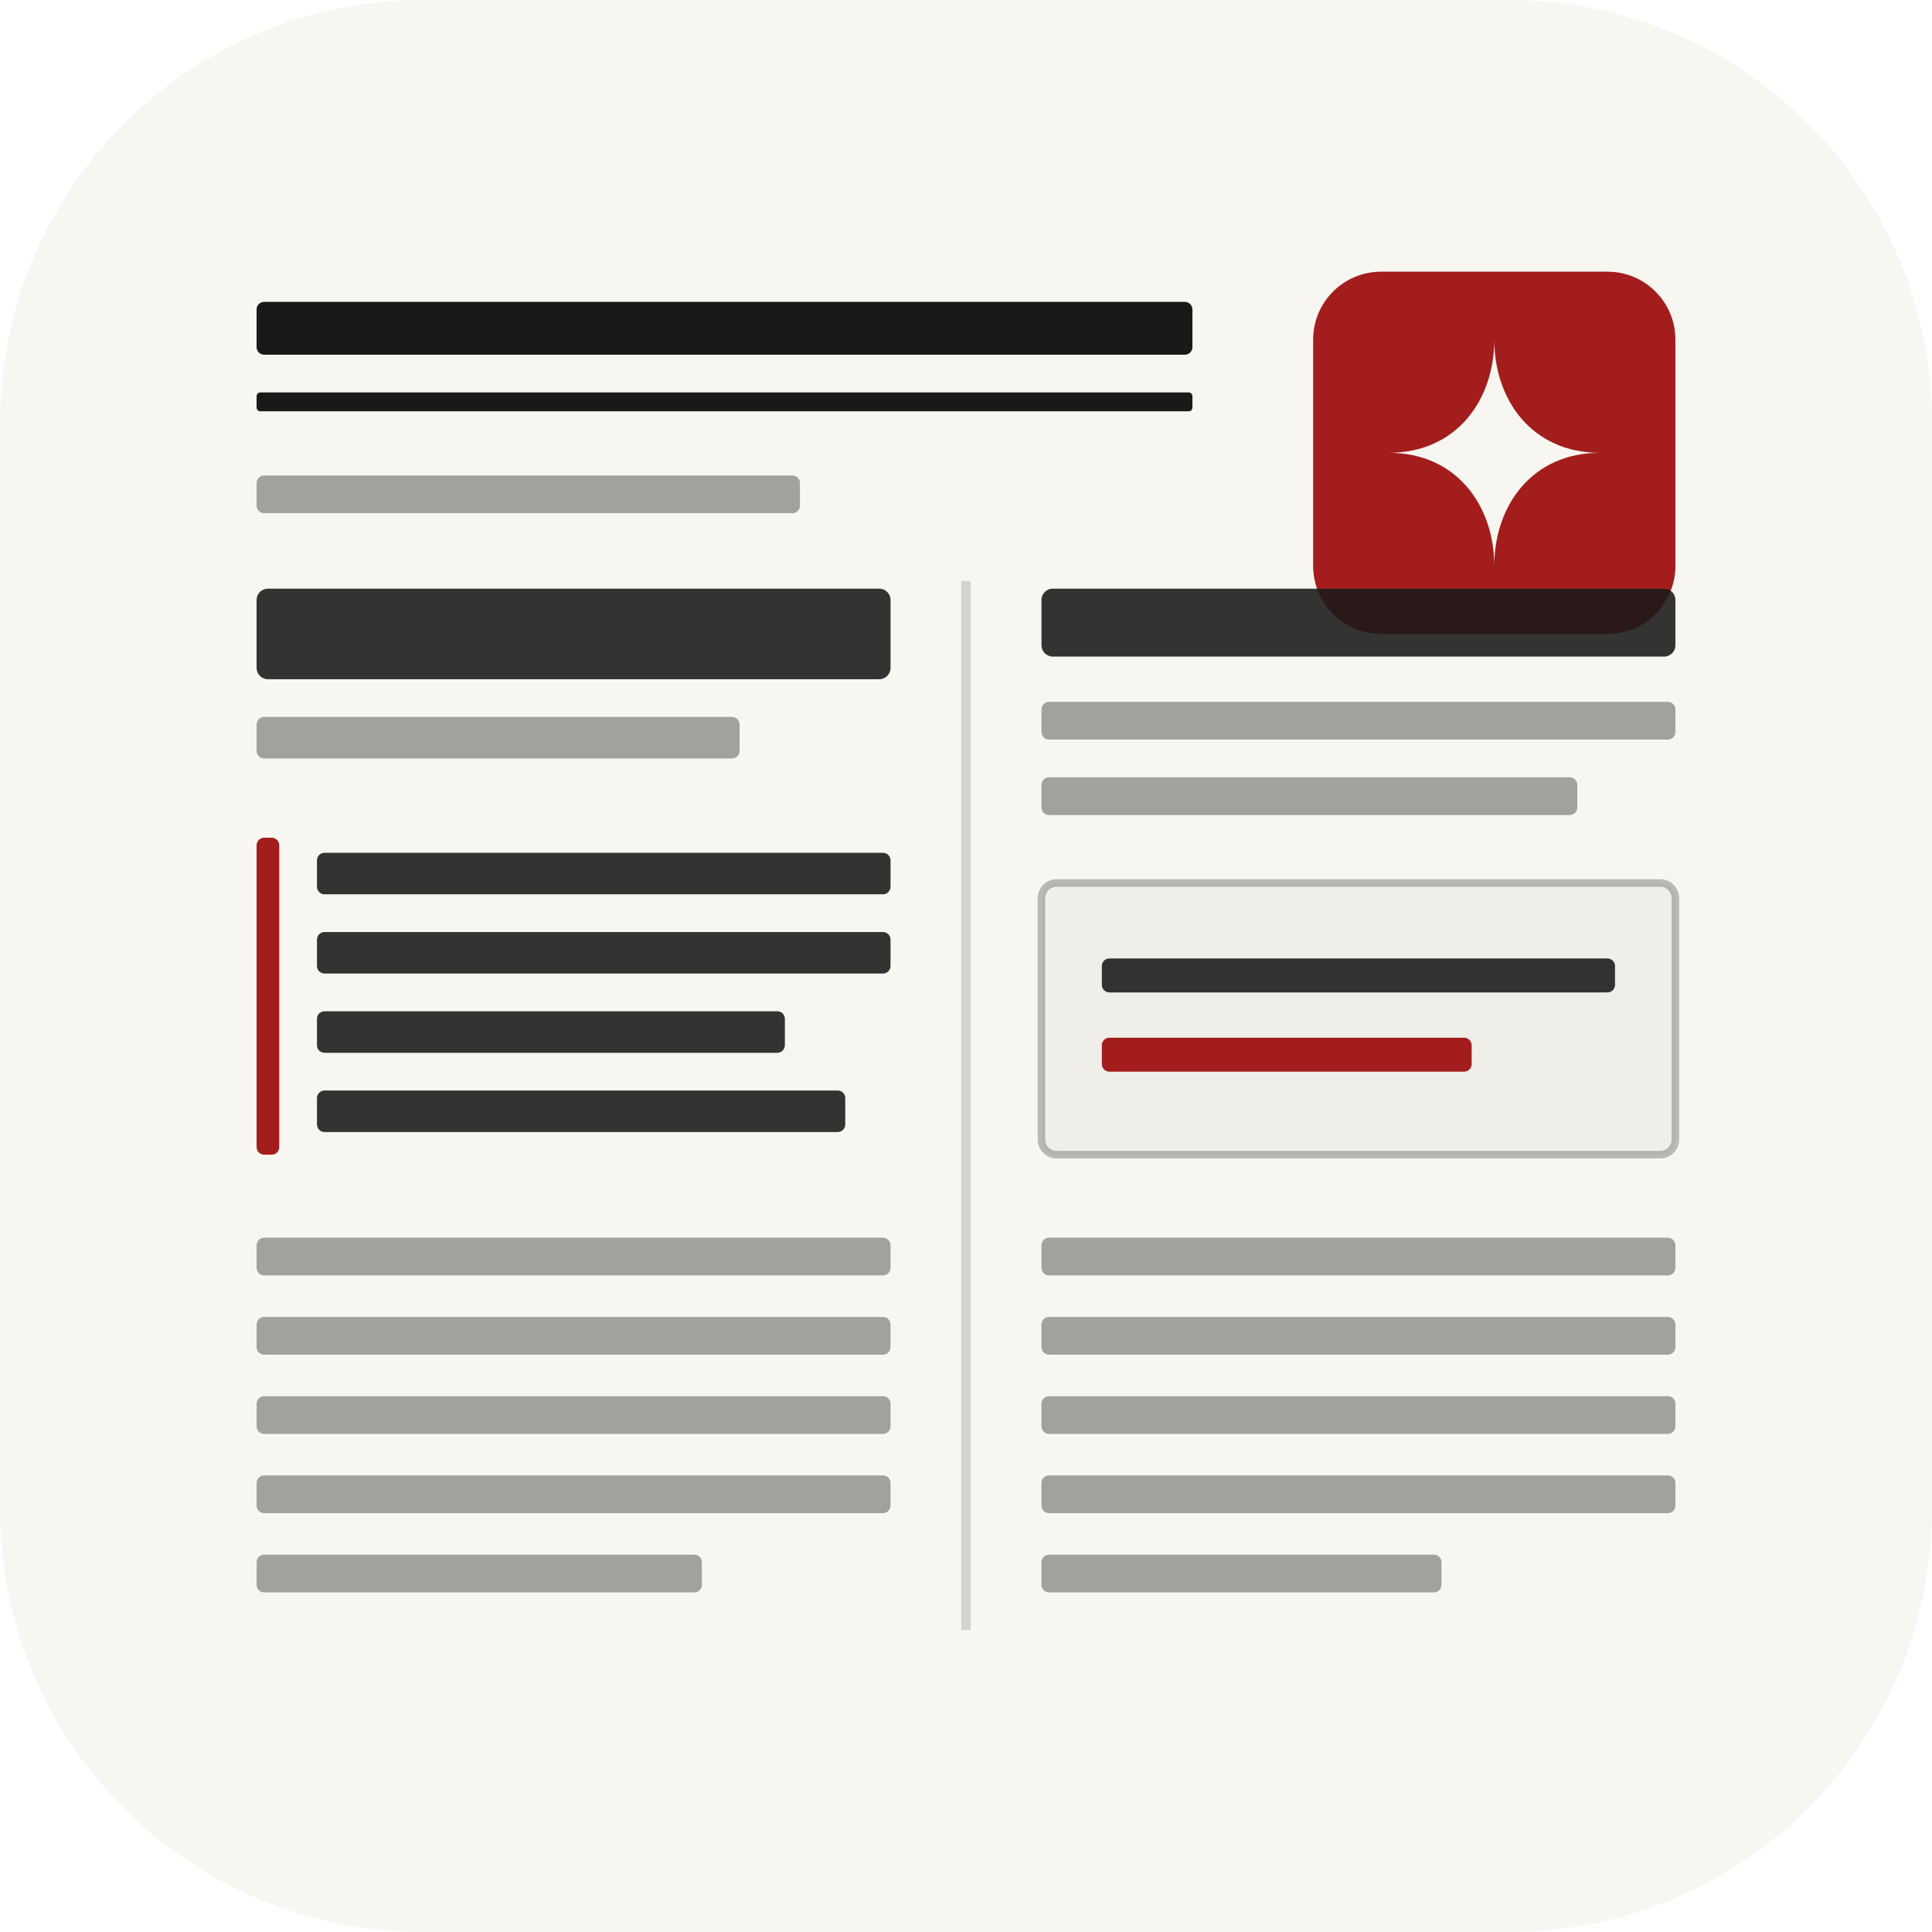
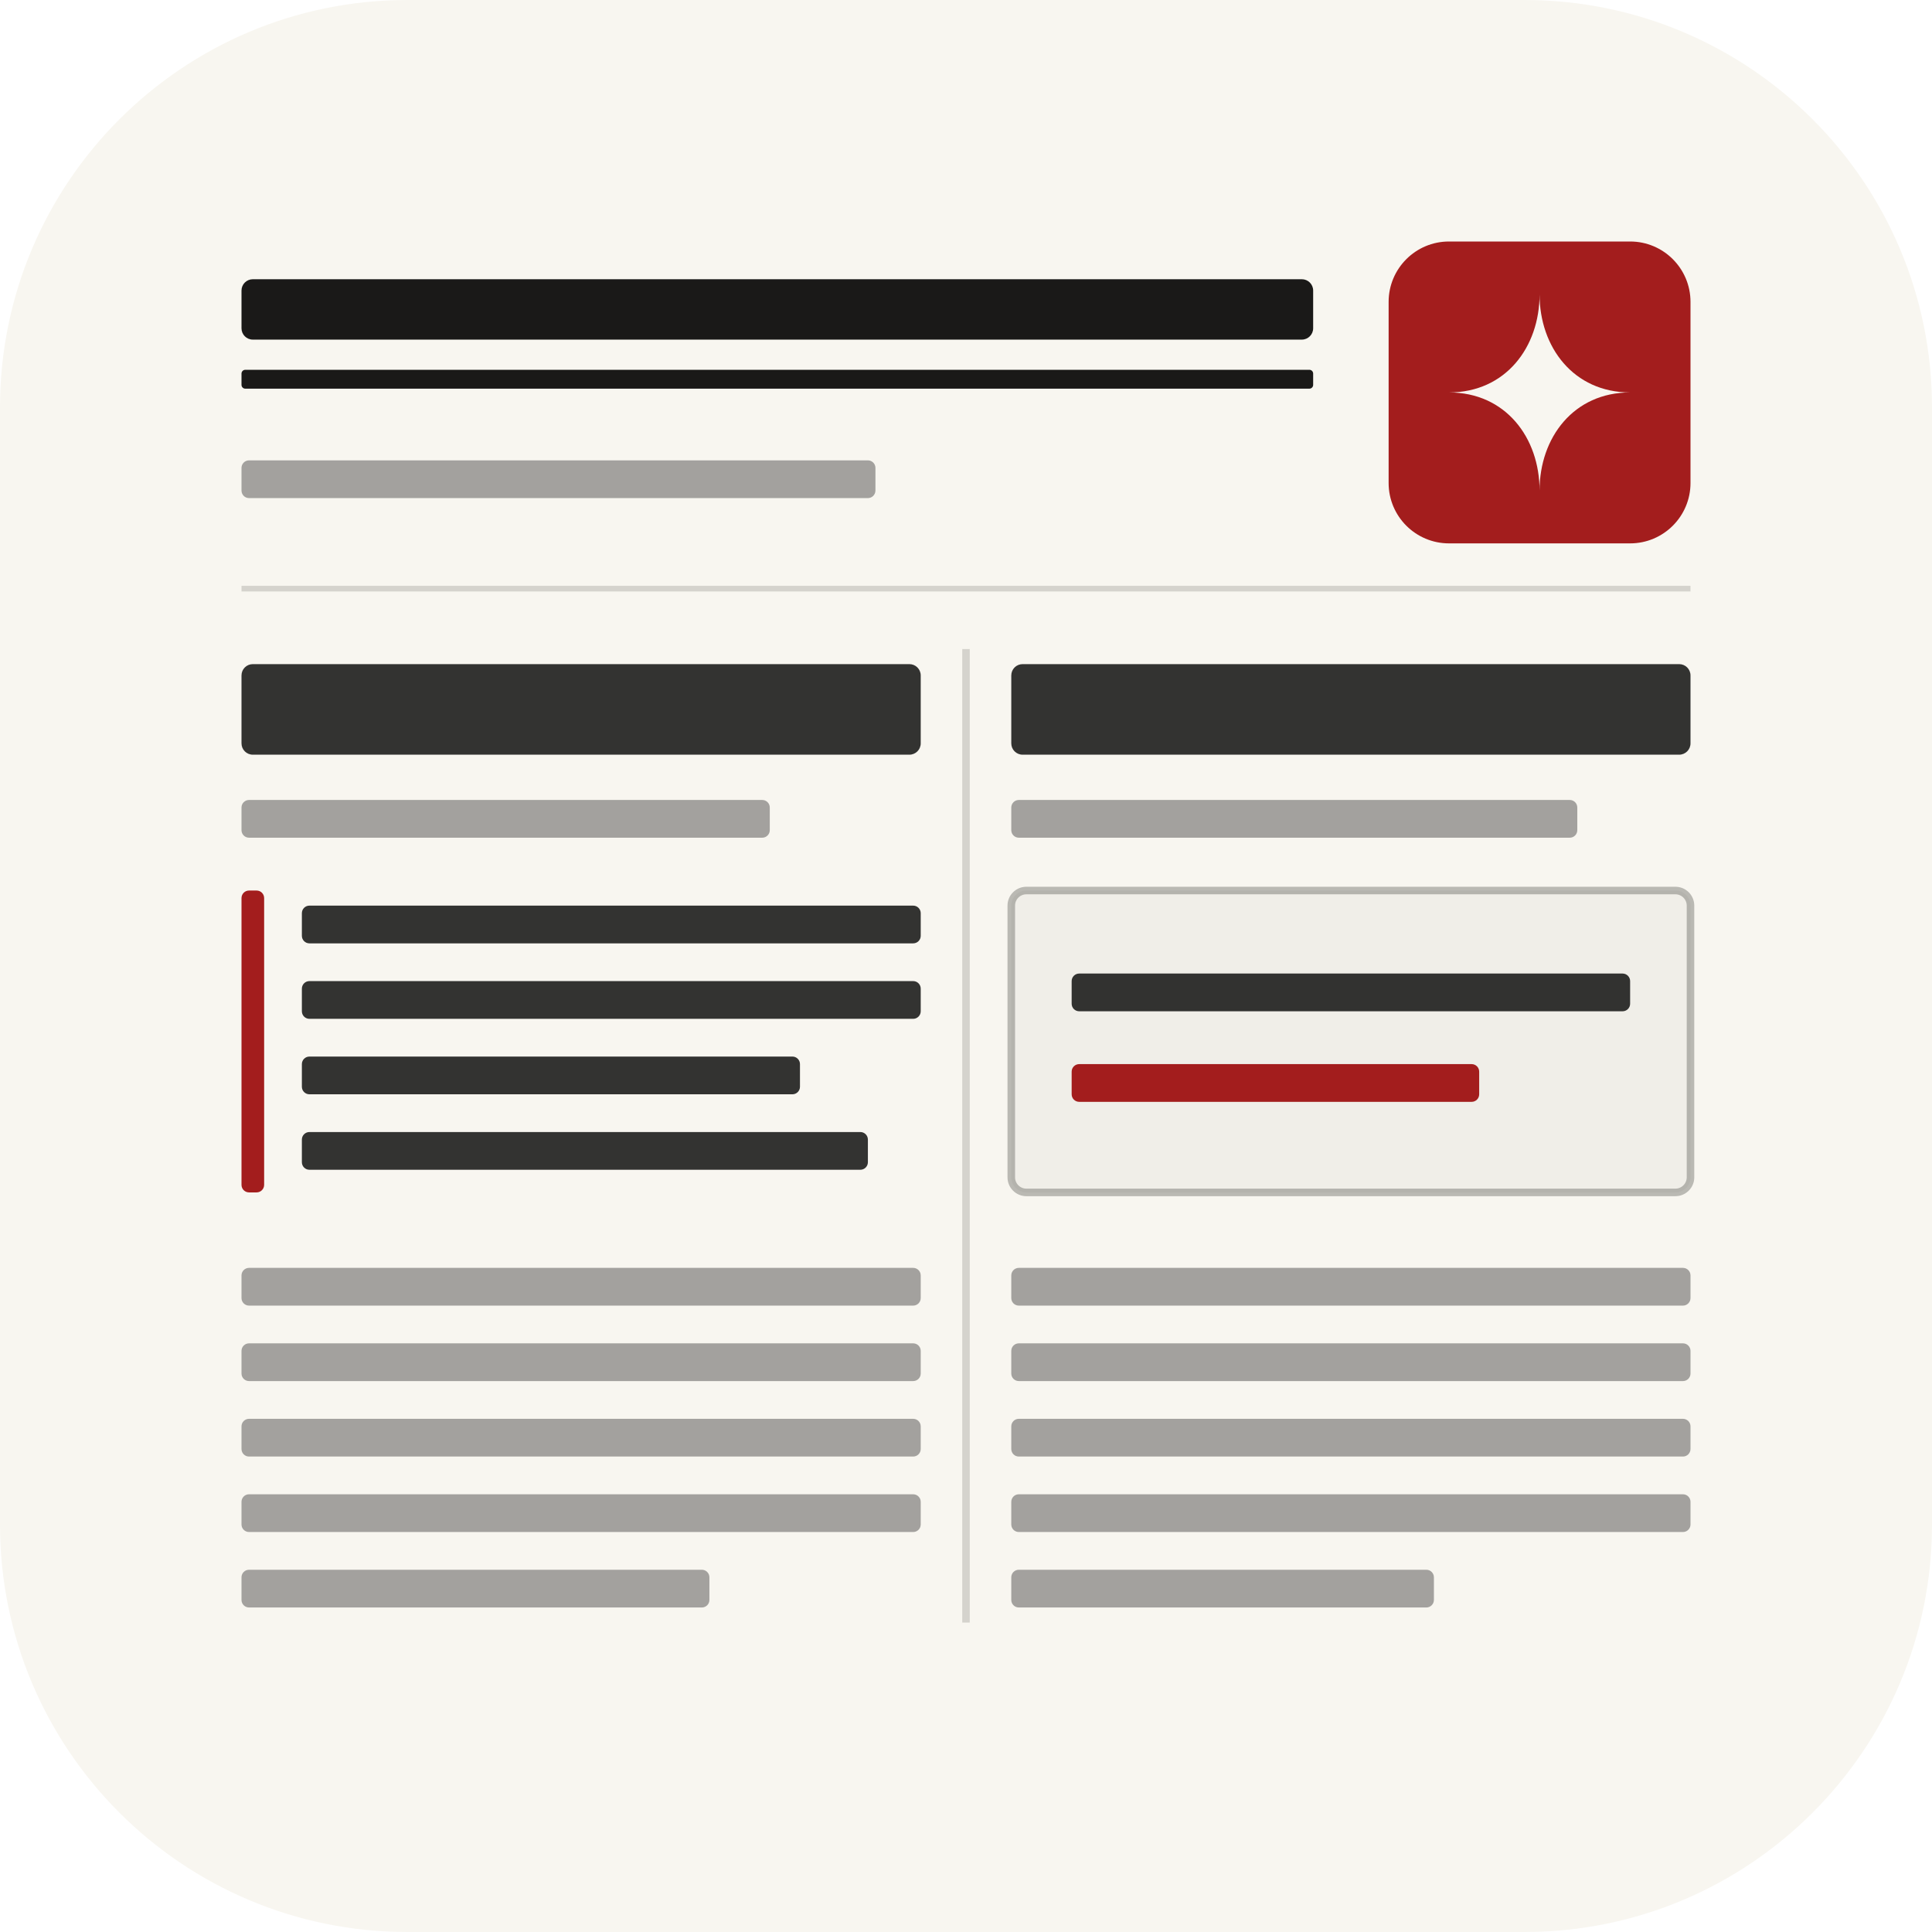
<svg xmlns="http://www.w3.org/2000/svg" viewBox="0 0 512 512" width="512" height="512">
  <style>
    .plate { fill: #F8F6F0; }
    .ink { fill: #1A1918; }
    .ink-sub { fill: #1A1918; fill-opacity: 0.38; }
    .ink-head { fill: #1A1918; fill-opacity: 0.88; }
-     .rule { stroke: #1A1918; stroke-opacity: 0.16; }
+     .rule-faint { stroke: #1A1918; stroke-opacity: 0.16; }
    .card-border { stroke: #1A1918; stroke-opacity: 0.28; }
    .card-bg { fill: #1A1918; fill-opacity: 0.035; }
    .crimson { fill: #A31D1D; }
    .on-crimson { fill: #F8F6F0; }

    @media (prefers-color-scheme: dark) {
      .plate { fill: #16181D; }
      .ink { fill: #ECE8DF; }
      .ink-sub { fill: #ECE8DF; fill-opacity: 0.38; }
      .ink-head { fill: #ECE8DF; fill-opacity: 0.88; }
-       .rule { stroke: #ECE8DF; stroke-opacity: 0.18; }
+       .rule-faint { stroke: #ECE8DF; stroke-opacity: 0.18; }
      .card-border { stroke: #ECE8DF; stroke-opacity: 0.32; }
      .card-bg { fill: #ECE8DF; fill-opacity: 0.05; }
      .crimson { fill: #C52828; }
      .on-crimson { fill: #16181D; }
    }
  </style>
-   <rect class="plate" width="512" height="512" rx="112" />
-   <rect class="ink" x="68" y="80" width="248" height="14" rx="2" />
-   <rect class="ink" x="68" y="104" width="248" height="5" rx="1" />
-   <g transform="translate(348, 72)">
-     <rect class="crimson" width="96" height="96" rx="18" />
-     <path class="on-crimson" d="M48 18 C48 34 38 48 20 48 C38 48 48 62 48 78 C48 62 58 48 76 48 C58 48 48 34 48 18 Z" />
+   <rect class="plate" width="512" height="512" rx="108" />
+   <rect class="ink" x="64" y="74" width="284" height="16" rx="3" />
+   <rect class="ink" x="64" y="98" width="284" height="5" rx="1" />
+   <rect class="ink-sub" x="64" y="122" width="168" height="10" rx="2" />
+   <g transform="translate(368, 64)">
+     <rect class="crimson" width="80" height="80" rx="16" />
+     <path class="on-crimson" d="M40 14 C40 28 31 40 16 40 C31 40 40 52 40 66 C40 52 49 40 64 40 C49 40 40 28 40 14 Z" />
  </g>
-   <rect class="ink-sub" x="68" y="126" width="144" height="10" rx="2" />
-   <line class="rule" x1="256" y1="154" x2="256" y2="432" stroke-width="2.5" />
-   <rect class="ink-head" x="68" y="156" width="168" height="24" rx="3" />
-   <rect class="ink-sub" x="68" y="190" width="128" height="11" rx="2" />
-   <rect class="crimson" x="68" y="222" width="6" height="84" rx="2" />
-   <rect class="ink-head" x="84" y="226" width="152" height="11" rx="2" />
-   <rect class="ink-head" x="84" y="247" width="152" height="11" rx="2" />
-   <rect class="ink-head" x="84" y="268" width="124" height="11" rx="2" />
-   <rect class="ink-head" x="84" y="289" width="140" height="11" rx="2" />
-   <rect class="ink-sub" x="68" y="328" width="168" height="10" rx="2" />
-   <rect class="ink-sub" x="68" y="349" width="168" height="10" rx="2" />
-   <rect class="ink-sub" x="68" y="370" width="168" height="10" rx="2" />
-   <rect class="ink-sub" x="68" y="391" width="168" height="10" rx="2" />
-   <rect class="ink-sub" x="68" y="412" width="118" height="10" rx="2" />
-   <rect class="ink-head" x="276" y="156" width="168" height="18" rx="3" />
-   <rect class="ink-sub" x="276" y="186" width="168" height="10" rx="2" />
-   <rect class="ink-sub" x="276" y="206" width="142" height="10" rx="2" />
-   <rect class="card-bg" x="276" y="234" width="168" height="72" rx="4" />
-   <rect class="card-border" x="276" y="234" width="168" height="72" rx="4" fill="none" stroke-width="2" />
-   <rect class="ink-head" x="292" y="254" width="136" height="9" rx="2" />
-   <rect class="crimson" x="292" y="275" width="98" height="9" rx="2" />
-   <rect class="ink-sub" x="276" y="328" width="168" height="10" rx="2" />
-   <rect class="ink-sub" x="276" y="349" width="168" height="10" rx="2" />
-   <rect class="ink-sub" x="276" y="370" width="168" height="10" rx="2" />
-   <rect class="ink-sub" x="276" y="391" width="168" height="10" rx="2" />
-   <rect class="ink-sub" x="276" y="412" width="106" height="10" rx="2" />
+   <line class="rule-faint" x1="64" y1="156" x2="448" y2="156" stroke-width="1.5" />
+   <line class="rule-faint" x1="256" y1="172" x2="256" y2="430" stroke-width="2" />
+   <rect class="ink-head" x="64" y="176" width="180" height="24" rx="3" />
+   <rect class="ink-head" x="268" y="176" width="180" height="24" rx="3" />
+   <rect class="ink-sub" x="64" y="212" width="140" height="10" rx="2" />
+   <rect class="ink-sub" x="268" y="212" width="150" height="10" rx="2" />
+   <rect class="crimson" x="64" y="236" width="6" height="80" rx="2" />
+   <rect class="ink-head" x="80" y="240" width="164" height="10" rx="2" />
+   <rect class="ink-head" x="80" y="260" width="164" height="10" rx="2" />
+   <rect class="ink-head" x="80" y="280" width="132" height="10" rx="2" />
+   <rect class="ink-head" x="80" y="300" width="150" height="10" rx="2" />
+   <rect class="card-bg" x="268" y="236" width="180" height="80" rx="4" />
+   <rect class="card-border" x="268" y="236" width="180" height="80" rx="4" fill="none" stroke-width="2" />
+   <rect class="ink-head" x="284" y="258" width="148" height="10" rx="2" />
+   <rect class="crimson" x="284" y="282" width="108" height="10" rx="2" />
+   <rect class="ink-sub" x="64" y="336" width="180" height="10" rx="2" />
+   <rect class="ink-sub" x="268" y="336" width="180" height="10" rx="2" />
+   <rect class="ink-sub" x="64" y="356" width="180" height="10" rx="2" />
+   <rect class="ink-sub" x="268" y="356" width="180" height="10" rx="2" />
+   <rect class="ink-sub" x="64" y="376" width="180" height="10" rx="2" />
+   <rect class="ink-sub" x="268" y="376" width="180" height="10" rx="2" />
+   <rect class="ink-sub" x="64" y="396" width="180" height="10" rx="2" />
+   <rect class="ink-sub" x="268" y="396" width="180" height="10" rx="2" />
+   <rect class="ink-sub" x="64" y="416" width="124" height="10" rx="2" />
+   <rect class="ink-sub" x="268" y="416" width="112" height="10" rx="2" />
</svg>
